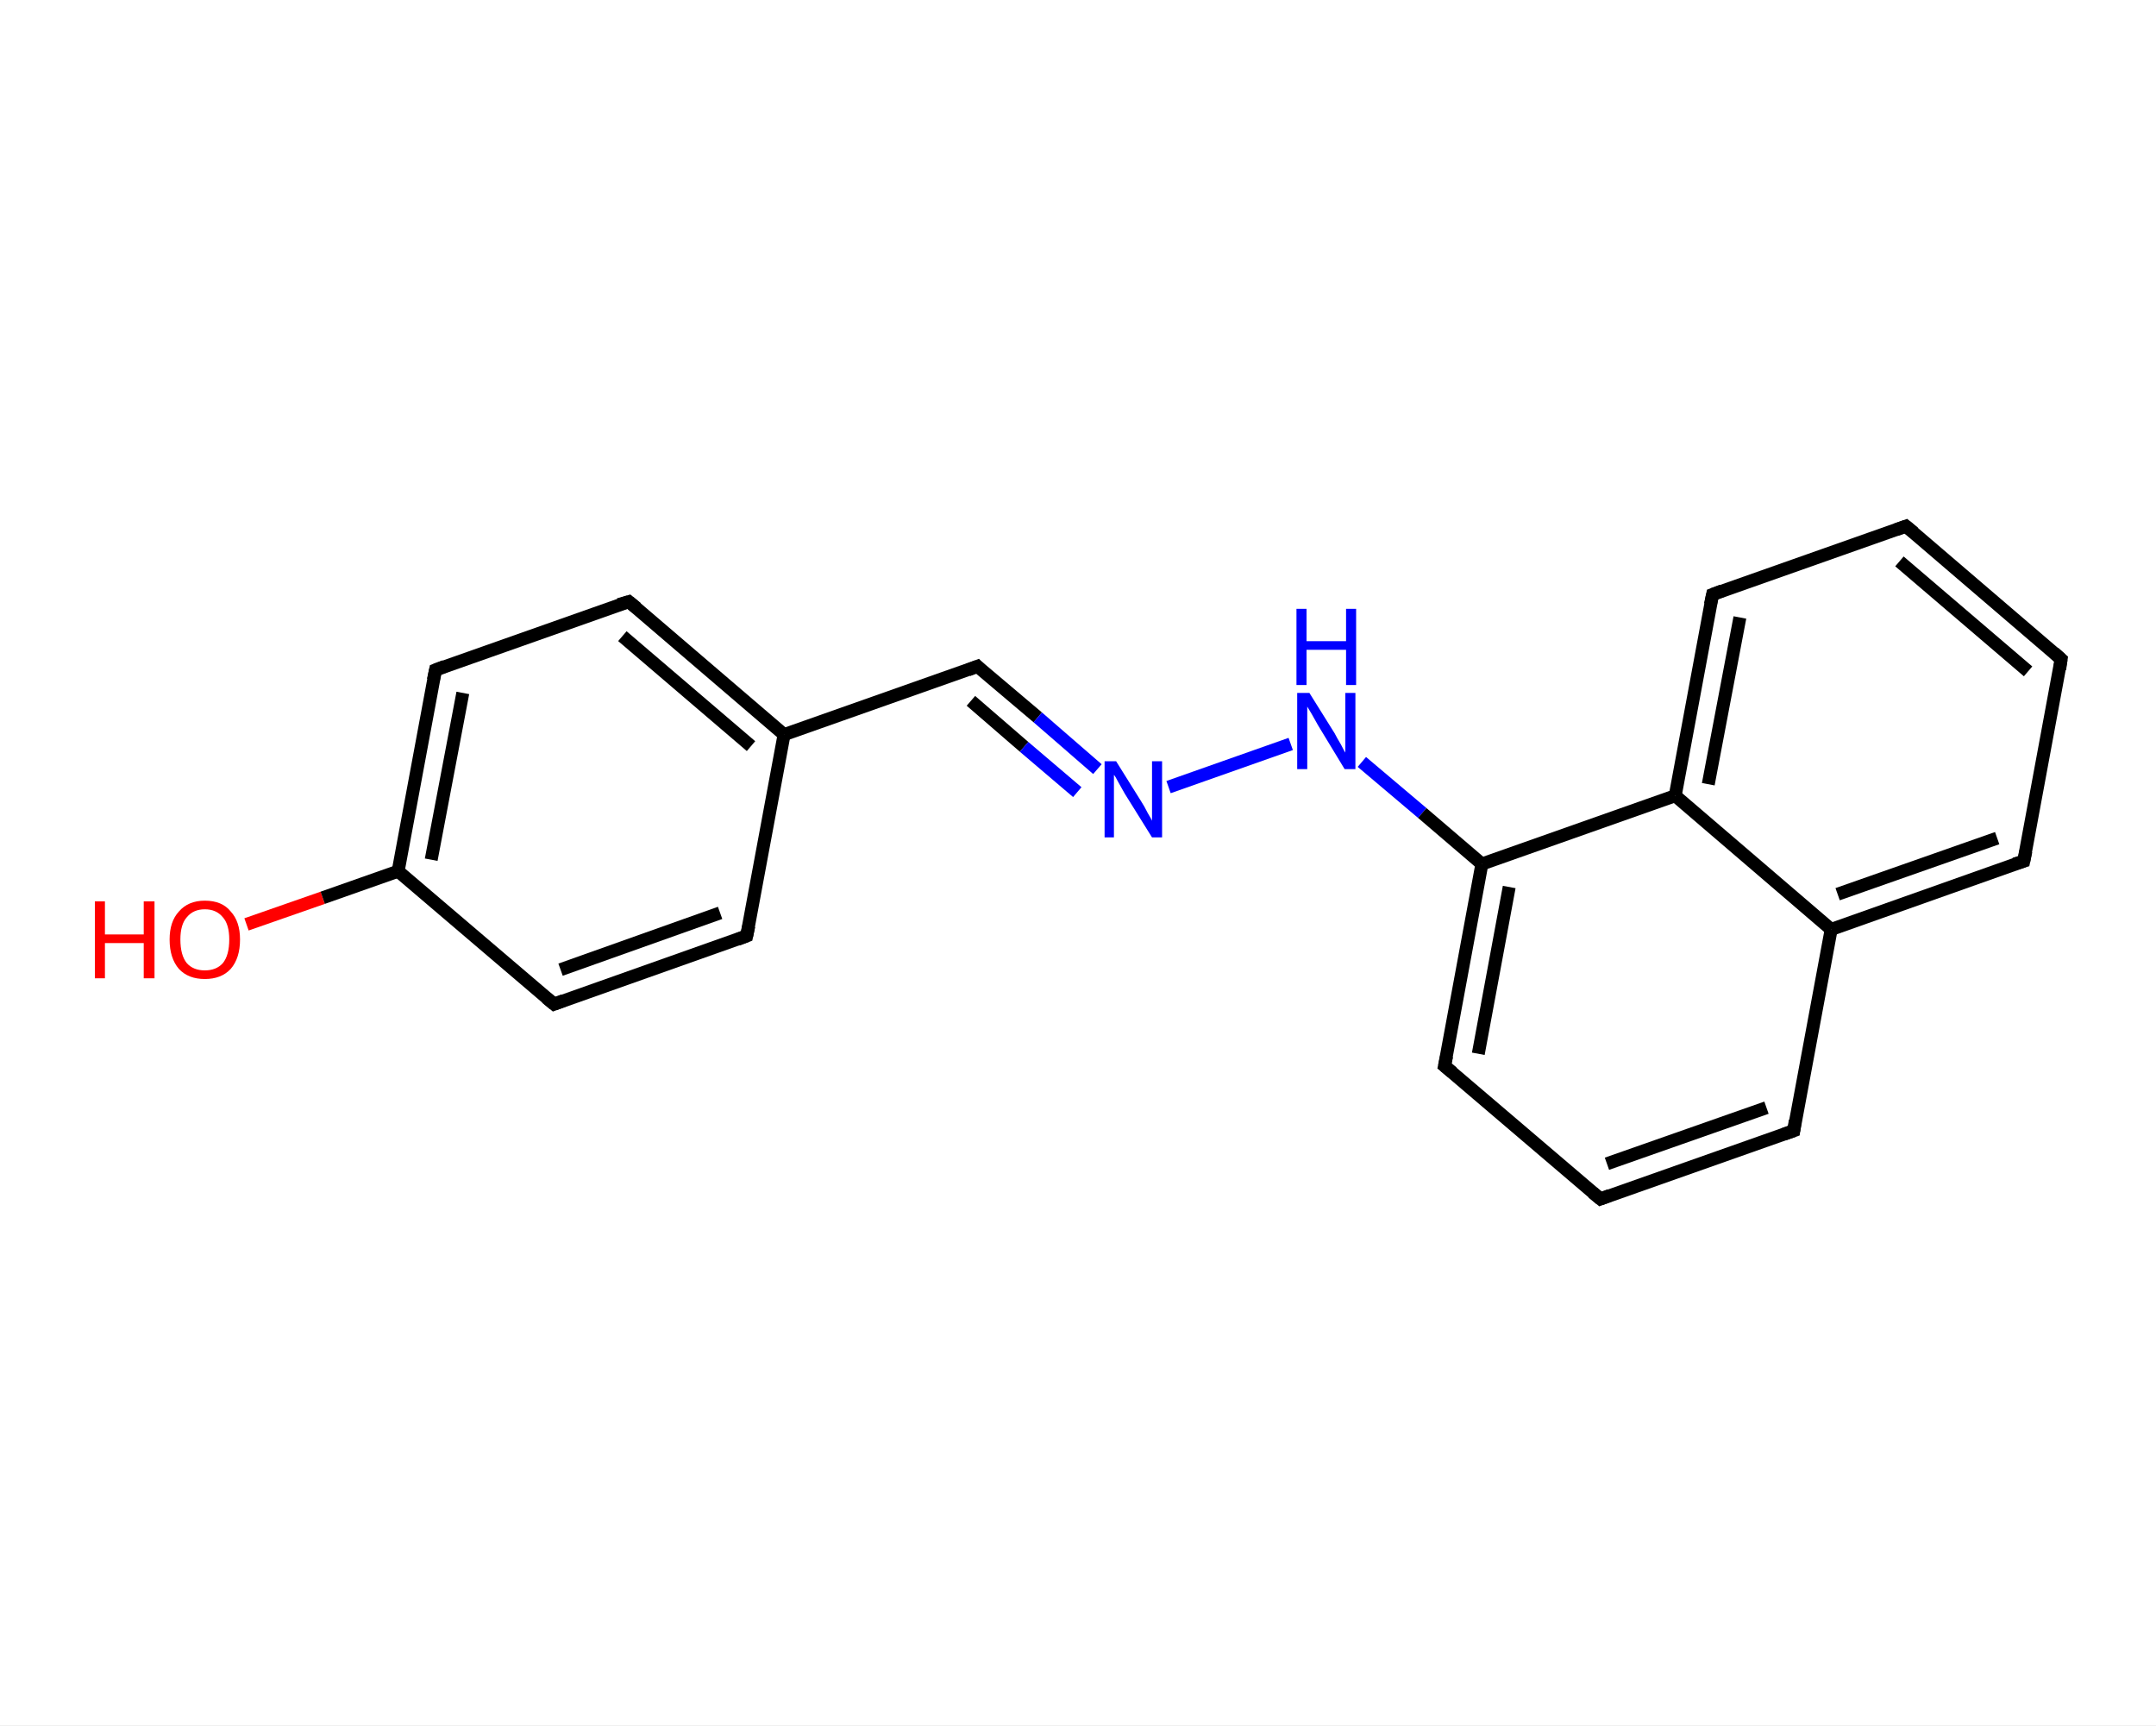
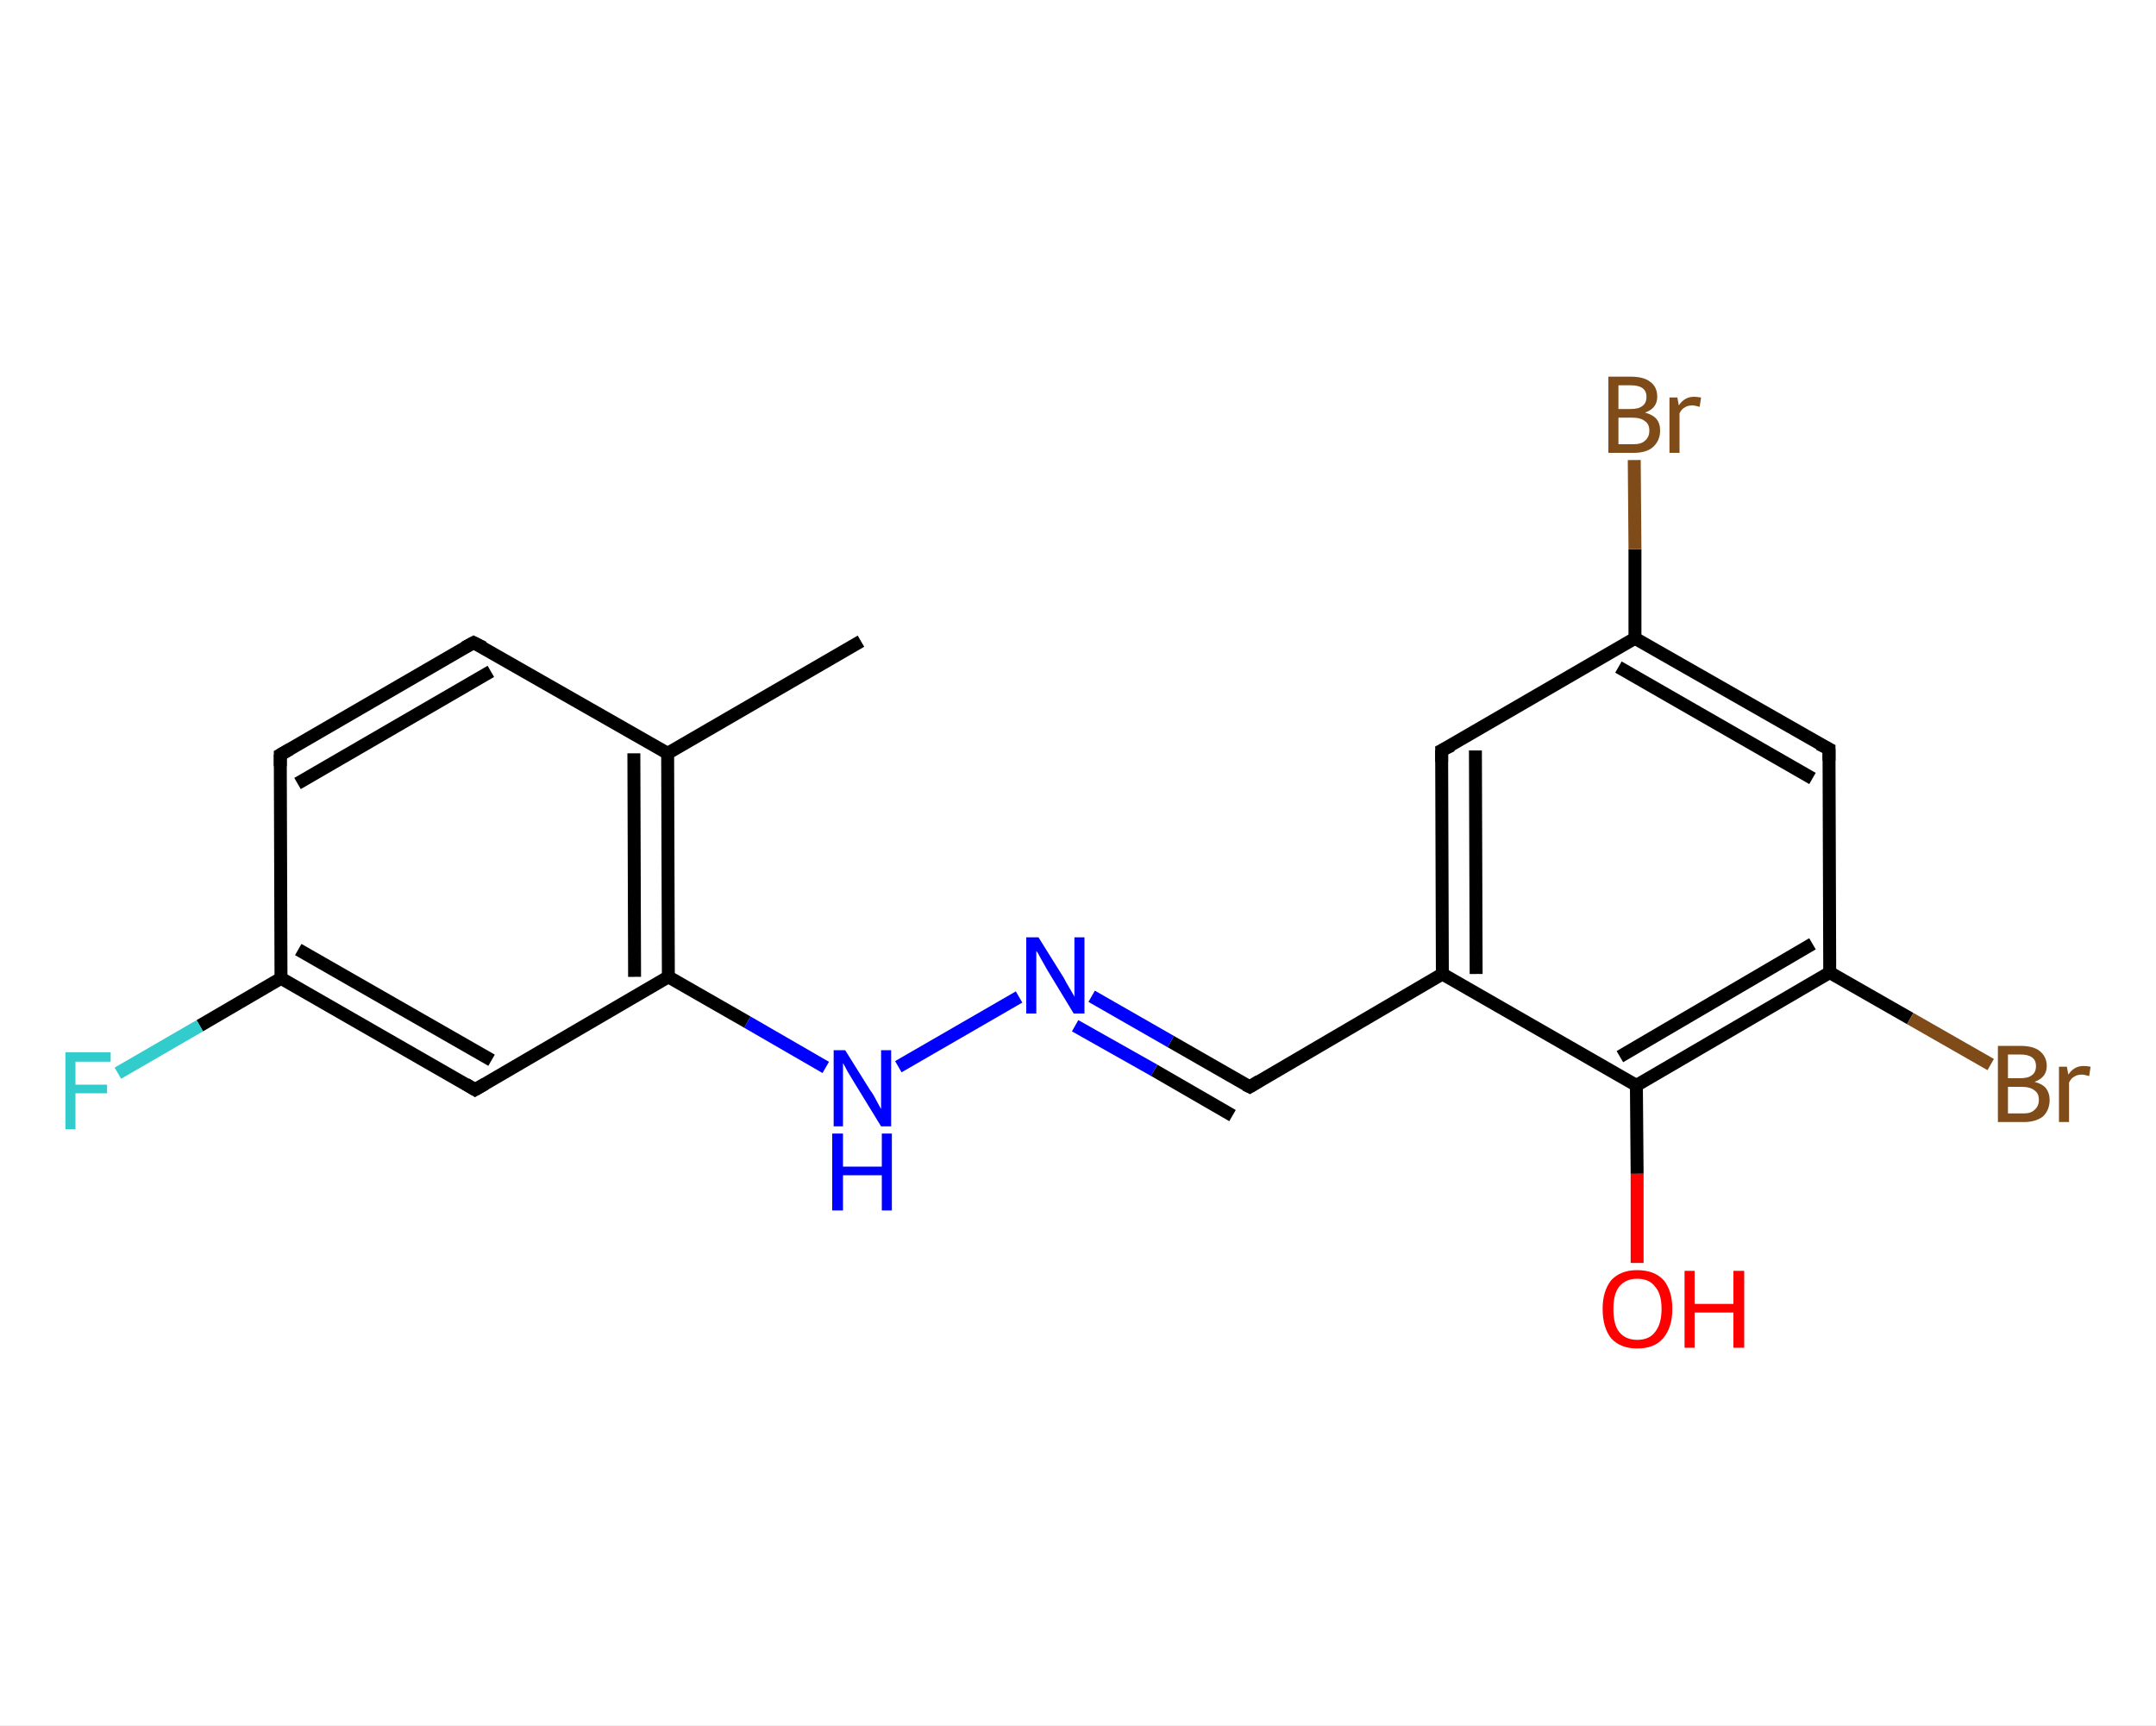
<svg xmlns="http://www.w3.org/2000/svg" version="1.1" baseProfile="full" xml:space="preserve" viewBox="0 0 300 240" width="300" height="240" preserveAspectRatio="xMidYMid meet">
  <rect style="opacity:1.0;fill:#FFFFFF;stroke:none" width="300.0" height="240.0" x="0.0" y="0.0"> </rect>
-   <path class="bond-0 atom-0 atom-1" d="M 34.3,128.6 L 44.9,124.9" style="fill:none;fill-rule:evenodd;stroke:#FF0000;stroke-width:1.8px;stroke-linecap:butt;stroke-linejoin:miter;stroke-opacity:1" />
-   <path class="bond-0 atom-0 atom-1" d="M 44.9,124.9 L 55.4,121.2" style="fill:none;fill-rule:evenodd;stroke:#000000;stroke-width:1.8px;stroke-linecap:butt;stroke-linejoin:miter;stroke-opacity:1" />
-   <path class="bond-1 atom-1 atom-2" d="M 55.4,121.2 L 77.1,139.7" style="fill:none;fill-rule:evenodd;stroke:#000000;stroke-width:1.8px;stroke-linecap:butt;stroke-linejoin:miter;stroke-opacity:1" />
-   <path class="bond-2 atom-2 atom-3" d="M 77.1,139.7 L 103.9,130.2" style="fill:none;fill-rule:evenodd;stroke:#000000;stroke-width:1.8px;stroke-linecap:butt;stroke-linejoin:miter;stroke-opacity:1" />
-   <path class="bond-2 atom-2 atom-3" d="M 78.0,134.9 L 100.2,127.0" style="fill:none;fill-rule:evenodd;stroke:#000000;stroke-width:1.8px;stroke-linecap:butt;stroke-linejoin:miter;stroke-opacity:1" />
-   <path class="bond-3 atom-3 atom-4" d="M 103.9,130.2 L 109.1,102.2" style="fill:none;fill-rule:evenodd;stroke:#000000;stroke-width:1.8px;stroke-linecap:butt;stroke-linejoin:miter;stroke-opacity:1" />
-   <path class="bond-4 atom-4 atom-5" d="M 109.1,102.2 L 136.0,92.7" style="fill:none;fill-rule:evenodd;stroke:#000000;stroke-width:1.8px;stroke-linecap:butt;stroke-linejoin:miter;stroke-opacity:1" />
-   <path class="bond-5 atom-5 atom-6" d="M 136.0,92.7 L 144.4,99.8" style="fill:none;fill-rule:evenodd;stroke:#000000;stroke-width:1.8px;stroke-linecap:butt;stroke-linejoin:miter;stroke-opacity:1" />
-   <path class="bond-5 atom-5 atom-6" d="M 144.4,99.8 L 152.7,107.0" style="fill:none;fill-rule:evenodd;stroke:#0000FF;stroke-width:1.8px;stroke-linecap:butt;stroke-linejoin:miter;stroke-opacity:1" />
-   <path class="bond-5 atom-5 atom-6" d="M 135.1,97.5 L 142.5,103.9" style="fill:none;fill-rule:evenodd;stroke:#000000;stroke-width:1.8px;stroke-linecap:butt;stroke-linejoin:miter;stroke-opacity:1" />
-   <path class="bond-5 atom-5 atom-6" d="M 142.5,103.9 L 149.9,110.2" style="fill:none;fill-rule:evenodd;stroke:#0000FF;stroke-width:1.8px;stroke-linecap:butt;stroke-linejoin:miter;stroke-opacity:1" />
-   <path class="bond-6 atom-6 atom-7" d="M 162.6,109.5 L 179.6,103.5" style="fill:none;fill-rule:evenodd;stroke:#0000FF;stroke-width:1.8px;stroke-linecap:butt;stroke-linejoin:miter;stroke-opacity:1" />
-   <path class="bond-7 atom-7 atom-8" d="M 189.5,106.0 L 197.9,113.1" style="fill:none;fill-rule:evenodd;stroke:#0000FF;stroke-width:1.8px;stroke-linecap:butt;stroke-linejoin:miter;stroke-opacity:1" />
-   <path class="bond-7 atom-7 atom-8" d="M 197.9,113.1 L 206.2,120.2" style="fill:none;fill-rule:evenodd;stroke:#000000;stroke-width:1.8px;stroke-linecap:butt;stroke-linejoin:miter;stroke-opacity:1" />
-   <path class="bond-8 atom-8 atom-9" d="M 206.2,120.2 L 201.0,148.3" style="fill:none;fill-rule:evenodd;stroke:#000000;stroke-width:1.8px;stroke-linecap:butt;stroke-linejoin:miter;stroke-opacity:1" />
-   <path class="bond-8 atom-8 atom-9" d="M 210.0,123.4 L 205.7,146.6" style="fill:none;fill-rule:evenodd;stroke:#000000;stroke-width:1.8px;stroke-linecap:butt;stroke-linejoin:miter;stroke-opacity:1" />
-   <path class="bond-9 atom-9 atom-10" d="M 201.0,148.3 L 222.7,166.8" style="fill:none;fill-rule:evenodd;stroke:#000000;stroke-width:1.8px;stroke-linecap:butt;stroke-linejoin:miter;stroke-opacity:1" />
-   <path class="bond-10 atom-10 atom-11" d="M 222.7,166.8 L 249.6,157.3" style="fill:none;fill-rule:evenodd;stroke:#000000;stroke-width:1.8px;stroke-linecap:butt;stroke-linejoin:miter;stroke-opacity:1" />
-   <path class="bond-10 atom-10 atom-11" d="M 223.6,161.9 L 245.8,154.1" style="fill:none;fill-rule:evenodd;stroke:#000000;stroke-width:1.8px;stroke-linecap:butt;stroke-linejoin:miter;stroke-opacity:1" />
-   <path class="bond-11 atom-11 atom-12" d="M 249.6,157.3 L 254.8,129.3" style="fill:none;fill-rule:evenodd;stroke:#000000;stroke-width:1.8px;stroke-linecap:butt;stroke-linejoin:miter;stroke-opacity:1" />
-   <path class="bond-12 atom-12 atom-13" d="M 254.8,129.3 L 281.6,119.8" style="fill:none;fill-rule:evenodd;stroke:#000000;stroke-width:1.8px;stroke-linecap:butt;stroke-linejoin:miter;stroke-opacity:1" />
-   <path class="bond-12 atom-12 atom-13" d="M 255.7,124.4 L 277.9,116.6" style="fill:none;fill-rule:evenodd;stroke:#000000;stroke-width:1.8px;stroke-linecap:butt;stroke-linejoin:miter;stroke-opacity:1" />
-   <path class="bond-13 atom-13 atom-14" d="M 281.6,119.8 L 286.8,91.7" style="fill:none;fill-rule:evenodd;stroke:#000000;stroke-width:1.8px;stroke-linecap:butt;stroke-linejoin:miter;stroke-opacity:1" />
-   <path class="bond-14 atom-14 atom-15" d="M 286.8,91.7 L 265.2,73.2" style="fill:none;fill-rule:evenodd;stroke:#000000;stroke-width:1.8px;stroke-linecap:butt;stroke-linejoin:miter;stroke-opacity:1" />
-   <path class="bond-14 atom-14 atom-15" d="M 282.2,93.4 L 264.3,78.1" style="fill:none;fill-rule:evenodd;stroke:#000000;stroke-width:1.8px;stroke-linecap:butt;stroke-linejoin:miter;stroke-opacity:1" />
-   <path class="bond-15 atom-15 atom-16" d="M 265.2,73.2 L 238.3,82.7" style="fill:none;fill-rule:evenodd;stroke:#000000;stroke-width:1.8px;stroke-linecap:butt;stroke-linejoin:miter;stroke-opacity:1" />
-   <path class="bond-16 atom-16 atom-17" d="M 238.3,82.7 L 233.1,110.7" style="fill:none;fill-rule:evenodd;stroke:#000000;stroke-width:1.8px;stroke-linecap:butt;stroke-linejoin:miter;stroke-opacity:1" />
-   <path class="bond-16 atom-16 atom-17" d="M 242.1,85.9 L 237.7,109.1" style="fill:none;fill-rule:evenodd;stroke:#000000;stroke-width:1.8px;stroke-linecap:butt;stroke-linejoin:miter;stroke-opacity:1" />
-   <path class="bond-17 atom-4 atom-18" d="M 109.1,102.2 L 87.5,83.7" style="fill:none;fill-rule:evenodd;stroke:#000000;stroke-width:1.8px;stroke-linecap:butt;stroke-linejoin:miter;stroke-opacity:1" />
-   <path class="bond-17 atom-4 atom-18" d="M 104.5,103.8 L 86.6,88.5" style="fill:none;fill-rule:evenodd;stroke:#000000;stroke-width:1.8px;stroke-linecap:butt;stroke-linejoin:miter;stroke-opacity:1" />
-   <path class="bond-18 atom-18 atom-19" d="M 87.5,83.7 L 60.6,93.2" style="fill:none;fill-rule:evenodd;stroke:#000000;stroke-width:1.8px;stroke-linecap:butt;stroke-linejoin:miter;stroke-opacity:1" />
-   <path class="bond-19 atom-19 atom-1" d="M 60.6,93.2 L 55.4,121.2" style="fill:none;fill-rule:evenodd;stroke:#000000;stroke-width:1.8px;stroke-linecap:butt;stroke-linejoin:miter;stroke-opacity:1" />
-   <path class="bond-19 atom-19 atom-1" d="M 64.4,96.4 L 60.0,119.6" style="fill:none;fill-rule:evenodd;stroke:#000000;stroke-width:1.8px;stroke-linecap:butt;stroke-linejoin:miter;stroke-opacity:1" />
-   <path class="bond-20 atom-17 atom-8" d="M 233.1,110.7 L 206.2,120.2" style="fill:none;fill-rule:evenodd;stroke:#000000;stroke-width:1.8px;stroke-linecap:butt;stroke-linejoin:miter;stroke-opacity:1" />
-   <path class="bond-21 atom-17 atom-12" d="M 233.1,110.7 L 254.8,129.3" style="fill:none;fill-rule:evenodd;stroke:#000000;stroke-width:1.8px;stroke-linecap:butt;stroke-linejoin:miter;stroke-opacity:1" />
-   <path d="M 76.0,138.8 L 77.1,139.7 L 78.4,139.2" style="fill:none;stroke:#000000;stroke-width:1.8px;stroke-linecap:butt;stroke-linejoin:miter;stroke-miterlimit:10;stroke-opacity:1;" />
-   <path d="M 102.6,130.7 L 103.9,130.2 L 104.2,128.8" style="fill:none;stroke:#000000;stroke-width:1.8px;stroke-linecap:butt;stroke-linejoin:miter;stroke-miterlimit:10;stroke-opacity:1;" />
-   <path d="M 134.7,93.2 L 136.0,92.7 L 136.4,93.1" style="fill:none;stroke:#000000;stroke-width:1.8px;stroke-linecap:butt;stroke-linejoin:miter;stroke-miterlimit:10;stroke-opacity:1;" />
-   <path d="M 201.3,146.9 L 201.0,148.3 L 202.1,149.2" style="fill:none;stroke:#000000;stroke-width:1.8px;stroke-linecap:butt;stroke-linejoin:miter;stroke-miterlimit:10;stroke-opacity:1;" />
-   <path d="M 221.6,165.9 L 222.7,166.8 L 224.0,166.3" style="fill:none;stroke:#000000;stroke-width:1.8px;stroke-linecap:butt;stroke-linejoin:miter;stroke-miterlimit:10;stroke-opacity:1;" />
-   <path d="M 248.2,157.8 L 249.6,157.3 L 249.8,155.9" style="fill:none;stroke:#000000;stroke-width:1.8px;stroke-linecap:butt;stroke-linejoin:miter;stroke-miterlimit:10;stroke-opacity:1;" />
-   <path d="M 280.3,120.2 L 281.6,119.8 L 281.9,118.4" style="fill:none;stroke:#000000;stroke-width:1.8px;stroke-linecap:butt;stroke-linejoin:miter;stroke-miterlimit:10;stroke-opacity:1;" />
-   <path d="M 286.6,93.1 L 286.8,91.7 L 285.8,90.8" style="fill:none;stroke:#000000;stroke-width:1.8px;stroke-linecap:butt;stroke-linejoin:miter;stroke-miterlimit:10;stroke-opacity:1;" />
-   <path d="M 266.3,74.1 L 265.2,73.2 L 263.8,73.7" style="fill:none;stroke:#000000;stroke-width:1.8px;stroke-linecap:butt;stroke-linejoin:miter;stroke-miterlimit:10;stroke-opacity:1;" />
-   <path d="M 239.6,82.2 L 238.3,82.7 L 238.0,84.1" style="fill:none;stroke:#000000;stroke-width:1.8px;stroke-linecap:butt;stroke-linejoin:miter;stroke-miterlimit:10;stroke-opacity:1;" />
-   <path d="M 88.6,84.6 L 87.5,83.7 L 86.1,84.1" style="fill:none;stroke:#000000;stroke-width:1.8px;stroke-linecap:butt;stroke-linejoin:miter;stroke-miterlimit:10;stroke-opacity:1;" />
-   <path d="M 61.9,92.7 L 60.6,93.2 L 60.3,94.6" style="fill:none;stroke:#000000;stroke-width:1.8px;stroke-linecap:butt;stroke-linejoin:miter;stroke-miterlimit:10;stroke-opacity:1;" />
-   <path class="atom-0" d="M 13.2 125.4 L 14.6 125.4 L 14.6 130.0 L 20.0 130.0 L 20.0 125.4 L 21.5 125.4 L 21.5 136.1 L 20.0 136.1 L 20.0 131.2 L 14.6 131.2 L 14.6 136.1 L 13.2 136.1 L 13.2 125.4 " fill="#FF0000" />
-   <path class="atom-0" d="M 23.6 130.7 Q 23.6 128.2, 24.9 126.8 Q 26.2 125.3, 28.5 125.3 Q 30.9 125.3, 32.1 126.8 Q 33.4 128.2, 33.4 130.7 Q 33.4 133.3, 32.1 134.8 Q 30.8 136.2, 28.5 136.2 Q 26.2 136.2, 24.9 134.8 Q 23.6 133.3, 23.6 130.7 M 28.5 135.0 Q 30.1 135.0, 31.0 134.0 Q 31.9 132.9, 31.9 130.7 Q 31.9 128.6, 31.0 127.6 Q 30.1 126.5, 28.5 126.5 Q 26.9 126.5, 26.0 127.6 Q 25.1 128.6, 25.1 130.7 Q 25.1 132.9, 26.0 134.0 Q 26.9 135.0, 28.5 135.0 " fill="#FF0000" />
-   <path class="atom-6" d="M 155.3 105.9 L 158.8 111.5 Q 159.2 112.1, 159.7 113.1 Q 160.3 114.1, 160.3 114.2 L 160.3 105.9 L 161.7 105.9 L 161.7 116.5 L 160.3 116.5 L 156.5 110.4 Q 156.1 109.7, 155.6 108.8 Q 155.2 108.0, 155.0 107.8 L 155.0 116.5 L 153.7 116.5 L 153.7 105.9 L 155.3 105.9 " fill="#0000FF" />
-   <path class="atom-7" d="M 182.2 96.4 L 185.7 102.0 Q 186.0 102.6, 186.6 103.6 Q 187.1 104.6, 187.2 104.7 L 187.2 96.4 L 188.6 96.4 L 188.6 107.0 L 187.1 107.0 L 183.4 100.9 Q 183.0 100.2, 182.5 99.3 Q 182.0 98.5, 181.9 98.3 L 181.9 107.0 L 180.5 107.0 L 180.5 96.4 L 182.2 96.4 " fill="#0000FF" />
-   <path class="atom-7" d="M 180.4 84.7 L 181.8 84.7 L 181.8 89.2 L 187.3 89.2 L 187.3 84.7 L 188.7 84.7 L 188.7 95.3 L 187.3 95.3 L 187.3 90.4 L 181.8 90.4 L 181.8 95.3 L 180.4 95.3 L 180.4 84.7 " fill="#0000FF" />
+   <path class="bond-0 atom-0 atom-1" d="M 119.8,89.2 L 92.9,104.8" style="fill:none;fill-rule:evenodd;stroke:#000000;stroke-width:1.8px;stroke-linecap:butt;stroke-linejoin:miter;stroke-opacity:1" />
+   <path class="bond-1 atom-1 atom-2" d="M 92.9,104.8 L 65.9,89.4" style="fill:none;fill-rule:evenodd;stroke:#000000;stroke-width:1.8px;stroke-linecap:butt;stroke-linejoin:miter;stroke-opacity:1" />
+   <path class="bond-2 atom-2 atom-3" d="M 65.9,89.4 L 39.0,105.0" style="fill:none;fill-rule:evenodd;stroke:#000000;stroke-width:1.8px;stroke-linecap:butt;stroke-linejoin:miter;stroke-opacity:1" />
+   <path class="bond-2 atom-2 atom-3" d="M 68.3,93.4 L 41.4,109.0" style="fill:none;fill-rule:evenodd;stroke:#000000;stroke-width:1.8px;stroke-linecap:butt;stroke-linejoin:miter;stroke-opacity:1" />
+   <path class="bond-3 atom-3 atom-4" d="M 39.0,105.0 L 39.1,136.1" style="fill:none;fill-rule:evenodd;stroke:#000000;stroke-width:1.8px;stroke-linecap:butt;stroke-linejoin:miter;stroke-opacity:1" />
+   <path class="bond-4 atom-4 atom-5" d="M 39.1,136.1 L 27.8,142.7" style="fill:none;fill-rule:evenodd;stroke:#000000;stroke-width:1.8px;stroke-linecap:butt;stroke-linejoin:miter;stroke-opacity:1" />
+   <path class="bond-4 atom-4 atom-5" d="M 27.8,142.7 L 16.4,149.3" style="fill:none;fill-rule:evenodd;stroke:#33CCCC;stroke-width:1.8px;stroke-linecap:butt;stroke-linejoin:miter;stroke-opacity:1" />
+   <path class="bond-5 atom-4 atom-6" d="M 39.1,136.1 L 66.1,151.6" style="fill:none;fill-rule:evenodd;stroke:#000000;stroke-width:1.8px;stroke-linecap:butt;stroke-linejoin:miter;stroke-opacity:1" />
+   <path class="bond-5 atom-4 atom-6" d="M 41.5,132.1 L 68.4,147.5" style="fill:none;fill-rule:evenodd;stroke:#000000;stroke-width:1.8px;stroke-linecap:butt;stroke-linejoin:miter;stroke-opacity:1" />
+   <path class="bond-6 atom-6 atom-7" d="M 66.1,151.6 L 93.0,135.9" style="fill:none;fill-rule:evenodd;stroke:#000000;stroke-width:1.8px;stroke-linecap:butt;stroke-linejoin:miter;stroke-opacity:1" />
+   <path class="bond-7 atom-7 atom-8" d="M 93.0,135.9 L 104.0,142.2" style="fill:none;fill-rule:evenodd;stroke:#000000;stroke-width:1.8px;stroke-linecap:butt;stroke-linejoin:miter;stroke-opacity:1" />
+   <path class="bond-7 atom-7 atom-8" d="M 104.0,142.2 L 114.9,148.5" style="fill:none;fill-rule:evenodd;stroke:#0000FF;stroke-width:1.8px;stroke-linecap:butt;stroke-linejoin:miter;stroke-opacity:1" />
+   <path class="bond-8 atom-8 atom-9" d="M 125.0,148.4 L 141.8,138.7" style="fill:none;fill-rule:evenodd;stroke:#0000FF;stroke-width:1.8px;stroke-linecap:butt;stroke-linejoin:miter;stroke-opacity:1" />
+   <path class="bond-9 atom-9 atom-10" d="M 151.9,138.6 L 162.9,144.9" style="fill:none;fill-rule:evenodd;stroke:#0000FF;stroke-width:1.8px;stroke-linecap:butt;stroke-linejoin:miter;stroke-opacity:1" />
+   <path class="bond-9 atom-9 atom-10" d="M 162.9,144.9 L 173.9,151.2" style="fill:none;fill-rule:evenodd;stroke:#000000;stroke-width:1.8px;stroke-linecap:butt;stroke-linejoin:miter;stroke-opacity:1" />
+   <path class="bond-9 atom-9 atom-10" d="M 149.6,142.7 L 160.6,148.9" style="fill:none;fill-rule:evenodd;stroke:#0000FF;stroke-width:1.8px;stroke-linecap:butt;stroke-linejoin:miter;stroke-opacity:1" />
+   <path class="bond-9 atom-9 atom-10" d="M 160.6,148.9 L 171.5,155.2" style="fill:none;fill-rule:evenodd;stroke:#000000;stroke-width:1.8px;stroke-linecap:butt;stroke-linejoin:miter;stroke-opacity:1" />
+   <path class="bond-10 atom-10 atom-11" d="M 173.9,151.2 L 200.7,135.5" style="fill:none;fill-rule:evenodd;stroke:#000000;stroke-width:1.8px;stroke-linecap:butt;stroke-linejoin:miter;stroke-opacity:1" />
+   <path class="bond-11 atom-11 atom-12" d="M 200.7,135.5 L 200.6,104.4" style="fill:none;fill-rule:evenodd;stroke:#000000;stroke-width:1.8px;stroke-linecap:butt;stroke-linejoin:miter;stroke-opacity:1" />
+   <path class="bond-11 atom-11 atom-12" d="M 205.4,135.5 L 205.3,104.4" style="fill:none;fill-rule:evenodd;stroke:#000000;stroke-width:1.8px;stroke-linecap:butt;stroke-linejoin:miter;stroke-opacity:1" />
+   <path class="bond-12 atom-12 atom-13" d="M 200.6,104.4 L 227.5,88.8" style="fill:none;fill-rule:evenodd;stroke:#000000;stroke-width:1.8px;stroke-linecap:butt;stroke-linejoin:miter;stroke-opacity:1" />
+   <path class="bond-13 atom-13 atom-14" d="M 227.5,88.8 L 227.5,76.4" style="fill:none;fill-rule:evenodd;stroke:#000000;stroke-width:1.8px;stroke-linecap:butt;stroke-linejoin:miter;stroke-opacity:1" />
+   <path class="bond-13 atom-13 atom-14" d="M 227.5,76.4 L 227.4,64.0" style="fill:none;fill-rule:evenodd;stroke:#7F4C19;stroke-width:1.8px;stroke-linecap:butt;stroke-linejoin:miter;stroke-opacity:1" />
+   <path class="bond-14 atom-13 atom-15" d="M 227.5,88.8 L 254.5,104.2" style="fill:none;fill-rule:evenodd;stroke:#000000;stroke-width:1.8px;stroke-linecap:butt;stroke-linejoin:miter;stroke-opacity:1" />
+   <path class="bond-14 atom-13 atom-15" d="M 225.2,92.8 L 252.2,108.3" style="fill:none;fill-rule:evenodd;stroke:#000000;stroke-width:1.8px;stroke-linecap:butt;stroke-linejoin:miter;stroke-opacity:1" />
+   <path class="bond-15 atom-15 atom-16" d="M 254.5,104.2 L 254.6,135.3" style="fill:none;fill-rule:evenodd;stroke:#000000;stroke-width:1.8px;stroke-linecap:butt;stroke-linejoin:miter;stroke-opacity:1" />
+   <path class="bond-16 atom-16 atom-17" d="M 254.6,135.3 L 265.8,141.7" style="fill:none;fill-rule:evenodd;stroke:#000000;stroke-width:1.8px;stroke-linecap:butt;stroke-linejoin:miter;stroke-opacity:1" />
+   <path class="bond-16 atom-16 atom-17" d="M 265.8,141.7 L 277.0,148.1" style="fill:none;fill-rule:evenodd;stroke:#7F4C19;stroke-width:1.8px;stroke-linecap:butt;stroke-linejoin:miter;stroke-opacity:1" />
+   <path class="bond-17 atom-16 atom-18" d="M 254.6,135.3 L 227.7,151.0" style="fill:none;fill-rule:evenodd;stroke:#000000;stroke-width:1.8px;stroke-linecap:butt;stroke-linejoin:miter;stroke-opacity:1" />
+   <path class="bond-17 atom-16 atom-18" d="M 252.2,131.3 L 225.4,147.0" style="fill:none;fill-rule:evenodd;stroke:#000000;stroke-width:1.8px;stroke-linecap:butt;stroke-linejoin:miter;stroke-opacity:1" />
+   <path class="bond-18 atom-18 atom-19" d="M 227.7,151.0 L 227.8,163.3" style="fill:none;fill-rule:evenodd;stroke:#000000;stroke-width:1.8px;stroke-linecap:butt;stroke-linejoin:miter;stroke-opacity:1" />
+   <path class="bond-18 atom-18 atom-19" d="M 227.8,163.3 L 227.8,175.7" style="fill:none;fill-rule:evenodd;stroke:#FF0000;stroke-width:1.8px;stroke-linecap:butt;stroke-linejoin:miter;stroke-opacity:1" />
+   <path class="bond-19 atom-7 atom-1" d="M 93.0,135.9 L 92.9,104.8" style="fill:none;fill-rule:evenodd;stroke:#000000;stroke-width:1.8px;stroke-linecap:butt;stroke-linejoin:miter;stroke-opacity:1" />
+   <path class="bond-19 atom-7 atom-1" d="M 88.3,135.9 L 88.2,104.8" style="fill:none;fill-rule:evenodd;stroke:#000000;stroke-width:1.8px;stroke-linecap:butt;stroke-linejoin:miter;stroke-opacity:1" />
+   <path class="bond-20 atom-18 atom-11" d="M 227.7,151.0 L 200.7,135.5" style="fill:none;fill-rule:evenodd;stroke:#000000;stroke-width:1.8px;stroke-linecap:butt;stroke-linejoin:miter;stroke-opacity:1" />
+   <path d="M 67.3,90.1 L 65.9,89.4 L 64.6,90.1" style="fill:none;stroke:#000000;stroke-width:1.8px;stroke-linecap:butt;stroke-linejoin:miter;stroke-miterlimit:10;stroke-opacity:1;" />
+   <path d="M 40.4,104.2 L 39.0,105.0 L 39.0,106.6" style="fill:none;stroke:#000000;stroke-width:1.8px;stroke-linecap:butt;stroke-linejoin:miter;stroke-miterlimit:10;stroke-opacity:1;" />
+   <path d="M 64.8,150.8 L 66.1,151.6 L 67.5,150.8" style="fill:none;stroke:#000000;stroke-width:1.8px;stroke-linecap:butt;stroke-linejoin:miter;stroke-miterlimit:10;stroke-opacity:1;" />
+   <path d="M 173.3,150.9 L 173.9,151.2 L 175.2,150.4" style="fill:none;stroke:#000000;stroke-width:1.8px;stroke-linecap:butt;stroke-linejoin:miter;stroke-miterlimit:10;stroke-opacity:1;" />
+   <path d="M 200.6,106.0 L 200.6,104.4 L 202.0,103.7" style="fill:none;stroke:#000000;stroke-width:1.8px;stroke-linecap:butt;stroke-linejoin:miter;stroke-miterlimit:10;stroke-opacity:1;" />
+   <path d="M 253.1,103.5 L 254.5,104.2 L 254.5,105.8" style="fill:none;stroke:#000000;stroke-width:1.8px;stroke-linecap:butt;stroke-linejoin:miter;stroke-miterlimit:10;stroke-opacity:1;" />
+   <path class="atom-5" d="M 9.1 146.4 L 15.4 146.4 L 15.4 147.7 L 10.5 147.7 L 10.5 150.9 L 14.9 150.9 L 14.9 152.1 L 10.5 152.1 L 10.5 157.1 L 9.1 157.1 L 9.1 146.4 " fill="#33CCCC" />
+   <path class="atom-8" d="M 117.6 146.1 L 121.1 151.7 Q 121.5 152.2, 122.0 153.2 Q 122.6 154.3, 122.6 154.3 L 122.6 146.1 L 124.0 146.1 L 124.0 156.7 L 122.6 156.7 L 118.8 150.5 Q 118.4 149.8, 117.9 149.0 Q 117.5 148.2, 117.3 147.9 L 117.3 156.7 L 116.0 156.7 L 116.0 146.1 L 117.6 146.1 " fill="#0000FF" />
+   <path class="atom-8" d="M 115.8 157.7 L 117.3 157.7 L 117.3 162.3 L 122.7 162.3 L 122.7 157.7 L 124.1 157.7 L 124.1 168.4 L 122.7 168.4 L 122.7 163.5 L 117.3 163.5 L 117.3 168.4 L 115.8 168.4 L 115.8 157.7 " fill="#0000FF" />
+   <path class="atom-9" d="M 144.5 130.4 L 148.0 136.0 Q 148.3 136.6, 148.9 137.6 Q 149.5 138.6, 149.5 138.7 L 149.5 130.4 L 150.9 130.4 L 150.9 141.0 L 149.4 141.0 L 145.7 134.9 Q 145.3 134.2, 144.8 133.3 Q 144.4 132.5, 144.2 132.3 L 144.2 141.0 L 142.8 141.0 L 142.8 130.4 L 144.5 130.4 " fill="#0000FF" />
+   <path class="atom-14" d="M 228.9 57.4 Q 230.0 57.7, 230.5 58.3 Q 231.0 58.9, 231.0 59.9 Q 231.0 61.3, 230.0 62.2 Q 229.1 63.0, 227.3 63.0 L 223.8 63.0 L 223.8 52.4 L 226.9 52.4 Q 228.7 52.4, 229.6 53.1 Q 230.6 53.8, 230.6 55.2 Q 230.6 56.8, 228.9 57.4 M 225.2 53.6 L 225.2 56.9 L 226.9 56.9 Q 228.0 56.9, 228.5 56.5 Q 229.1 56.1, 229.1 55.2 Q 229.1 53.6, 226.9 53.6 L 225.2 53.6 M 227.3 61.8 Q 228.4 61.8, 228.9 61.3 Q 229.5 60.8, 229.5 59.9 Q 229.5 59.0, 228.9 58.6 Q 228.3 58.1, 227.1 58.1 L 225.2 58.1 L 225.2 61.8 L 227.3 61.8 " fill="#7F4C19" />
+   <path class="atom-14" d="M 233.4 55.3 L 233.6 56.4 Q 234.4 55.2, 235.7 55.2 Q 236.1 55.2, 236.7 55.3 L 236.5 56.6 Q 235.8 56.4, 235.5 56.4 Q 234.8 56.4, 234.4 56.7 Q 234.0 56.9, 233.7 57.5 L 233.7 63.0 L 232.3 63.0 L 232.3 55.3 L 233.4 55.3 " fill="#7F4C19" />
+   <path class="atom-17" d="M 283.1 150.5 Q 284.2 150.8, 284.7 151.4 Q 285.2 152.1, 285.2 153.0 Q 285.2 154.4, 284.3 155.3 Q 283.3 156.1, 281.6 156.1 L 278.0 156.1 L 278.0 145.5 L 281.1 145.5 Q 282.9 145.5, 283.8 146.2 Q 284.8 147.0, 284.8 148.3 Q 284.8 149.9, 283.1 150.5 M 279.4 146.7 L 279.4 150.0 L 281.1 150.0 Q 282.2 150.0, 282.7 149.6 Q 283.3 149.2, 283.3 148.3 Q 283.3 146.7, 281.1 146.7 L 279.4 146.7 M 281.6 154.9 Q 282.6 154.9, 283.1 154.4 Q 283.7 153.9, 283.7 153.0 Q 283.7 152.1, 283.1 151.7 Q 282.5 151.2, 281.3 151.2 L 279.4 151.2 L 279.4 154.9 L 281.6 154.9 " fill="#7F4C19" />
+   <path class="atom-17" d="M 287.6 148.4 L 287.8 149.5 Q 288.6 148.3, 289.9 148.3 Q 290.3 148.3, 290.9 148.4 L 290.7 149.7 Q 290.0 149.5, 289.7 149.5 Q 289.0 149.5, 288.6 149.8 Q 288.2 150.0, 287.9 150.6 L 287.9 156.1 L 286.5 156.1 L 286.5 148.4 L 287.6 148.4 " fill="#7F4C19" />
+   <path class="atom-19" d="M 223.0 182.1 Q 223.0 179.6, 224.2 178.1 Q 225.5 176.7, 227.8 176.7 Q 230.2 176.7, 231.5 178.1 Q 232.7 179.6, 232.7 182.1 Q 232.7 184.7, 231.4 186.2 Q 230.2 187.6, 227.8 187.6 Q 225.5 187.6, 224.2 186.2 Q 223.0 184.7, 223.0 182.1 M 227.8 186.4 Q 229.5 186.4, 230.3 185.3 Q 231.2 184.2, 231.2 182.1 Q 231.2 180.0, 230.3 179.0 Q 229.5 177.9, 227.8 177.9 Q 226.2 177.9, 225.3 179.0 Q 224.5 180.0, 224.5 182.1 Q 224.5 184.3, 225.3 185.3 Q 226.2 186.4, 227.8 186.4 " fill="#FF0000" />
+   <path class="atom-19" d="M 234.4 176.8 L 235.8 176.8 L 235.8 181.4 L 241.2 181.4 L 241.2 176.8 L 242.7 176.8 L 242.7 187.5 L 241.2 187.5 L 241.2 182.6 L 235.8 182.6 L 235.8 187.5 L 234.4 187.5 L 234.4 176.8 " fill="#FF0000" />
</svg>
